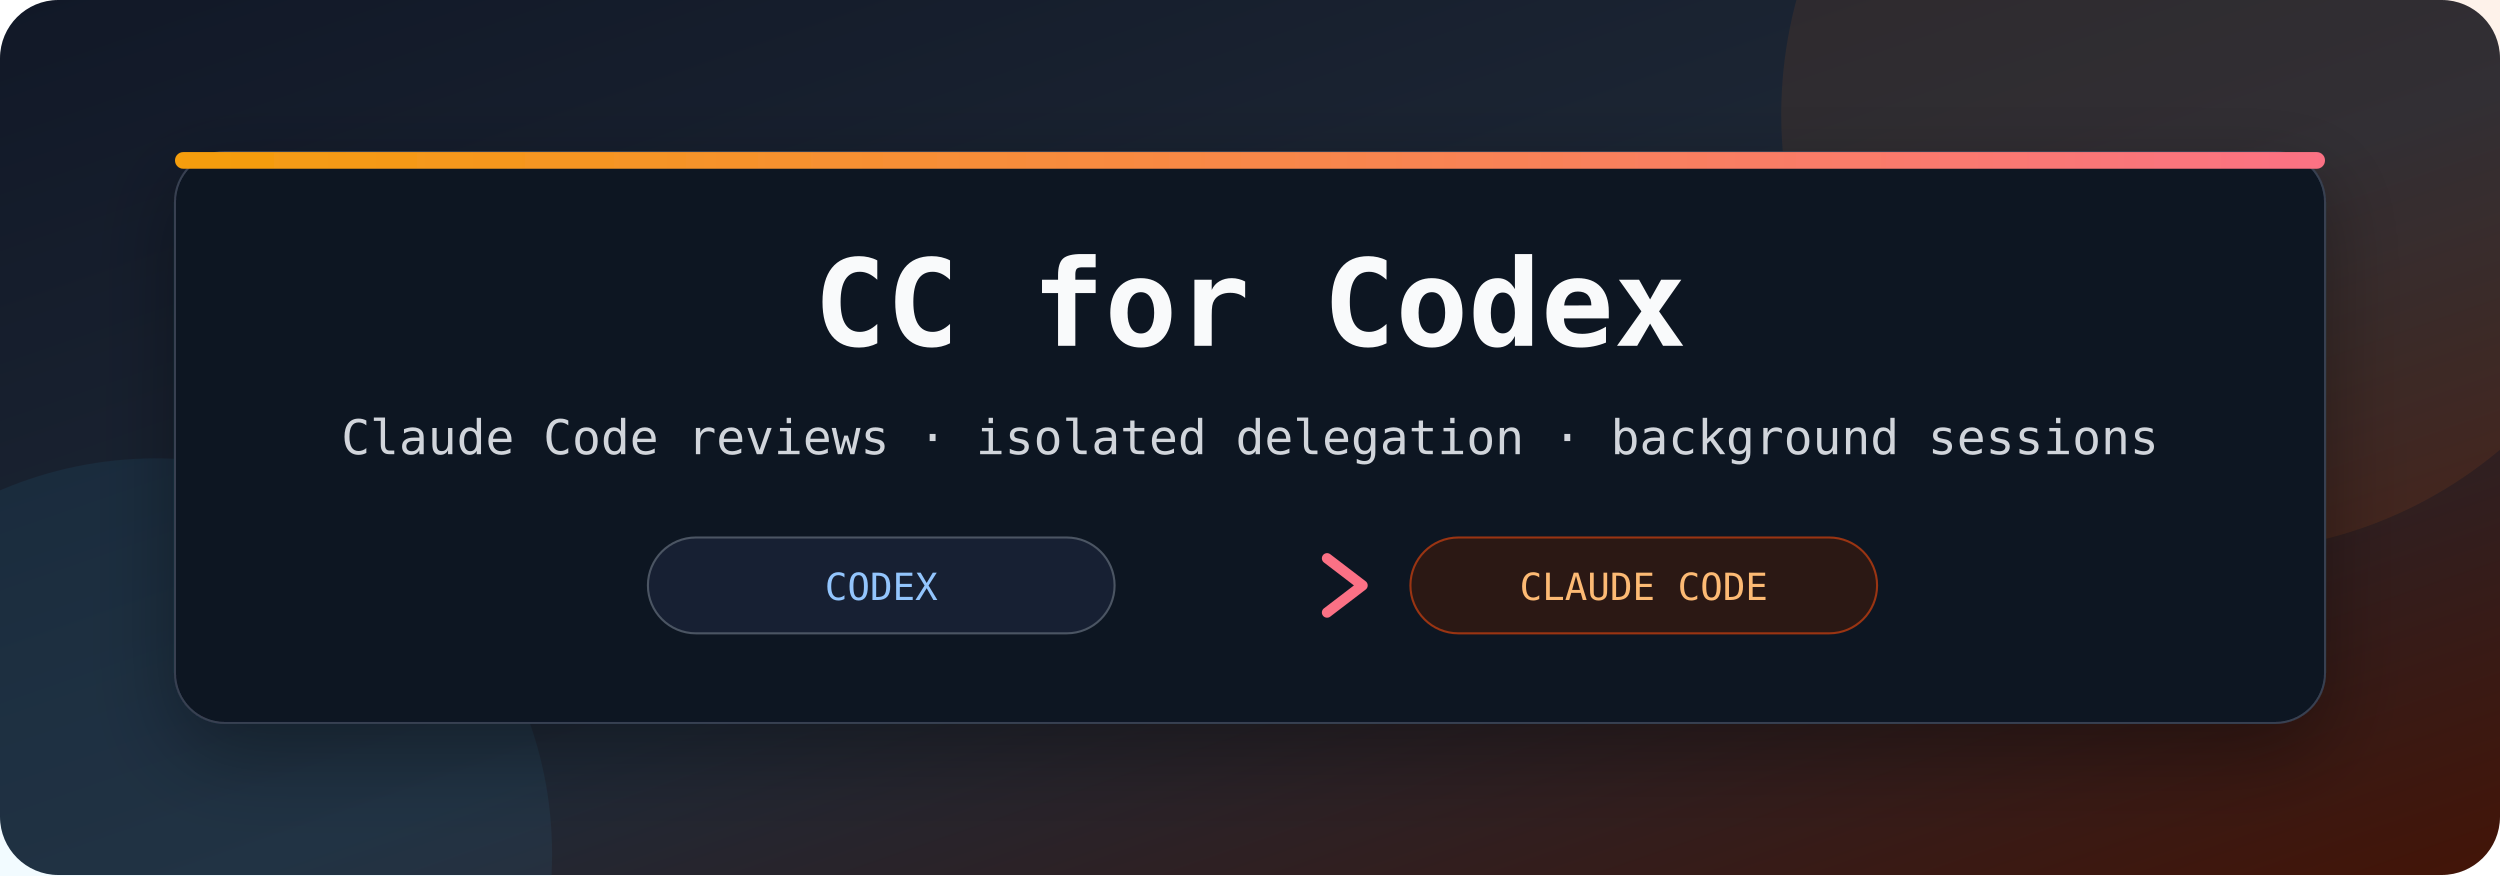
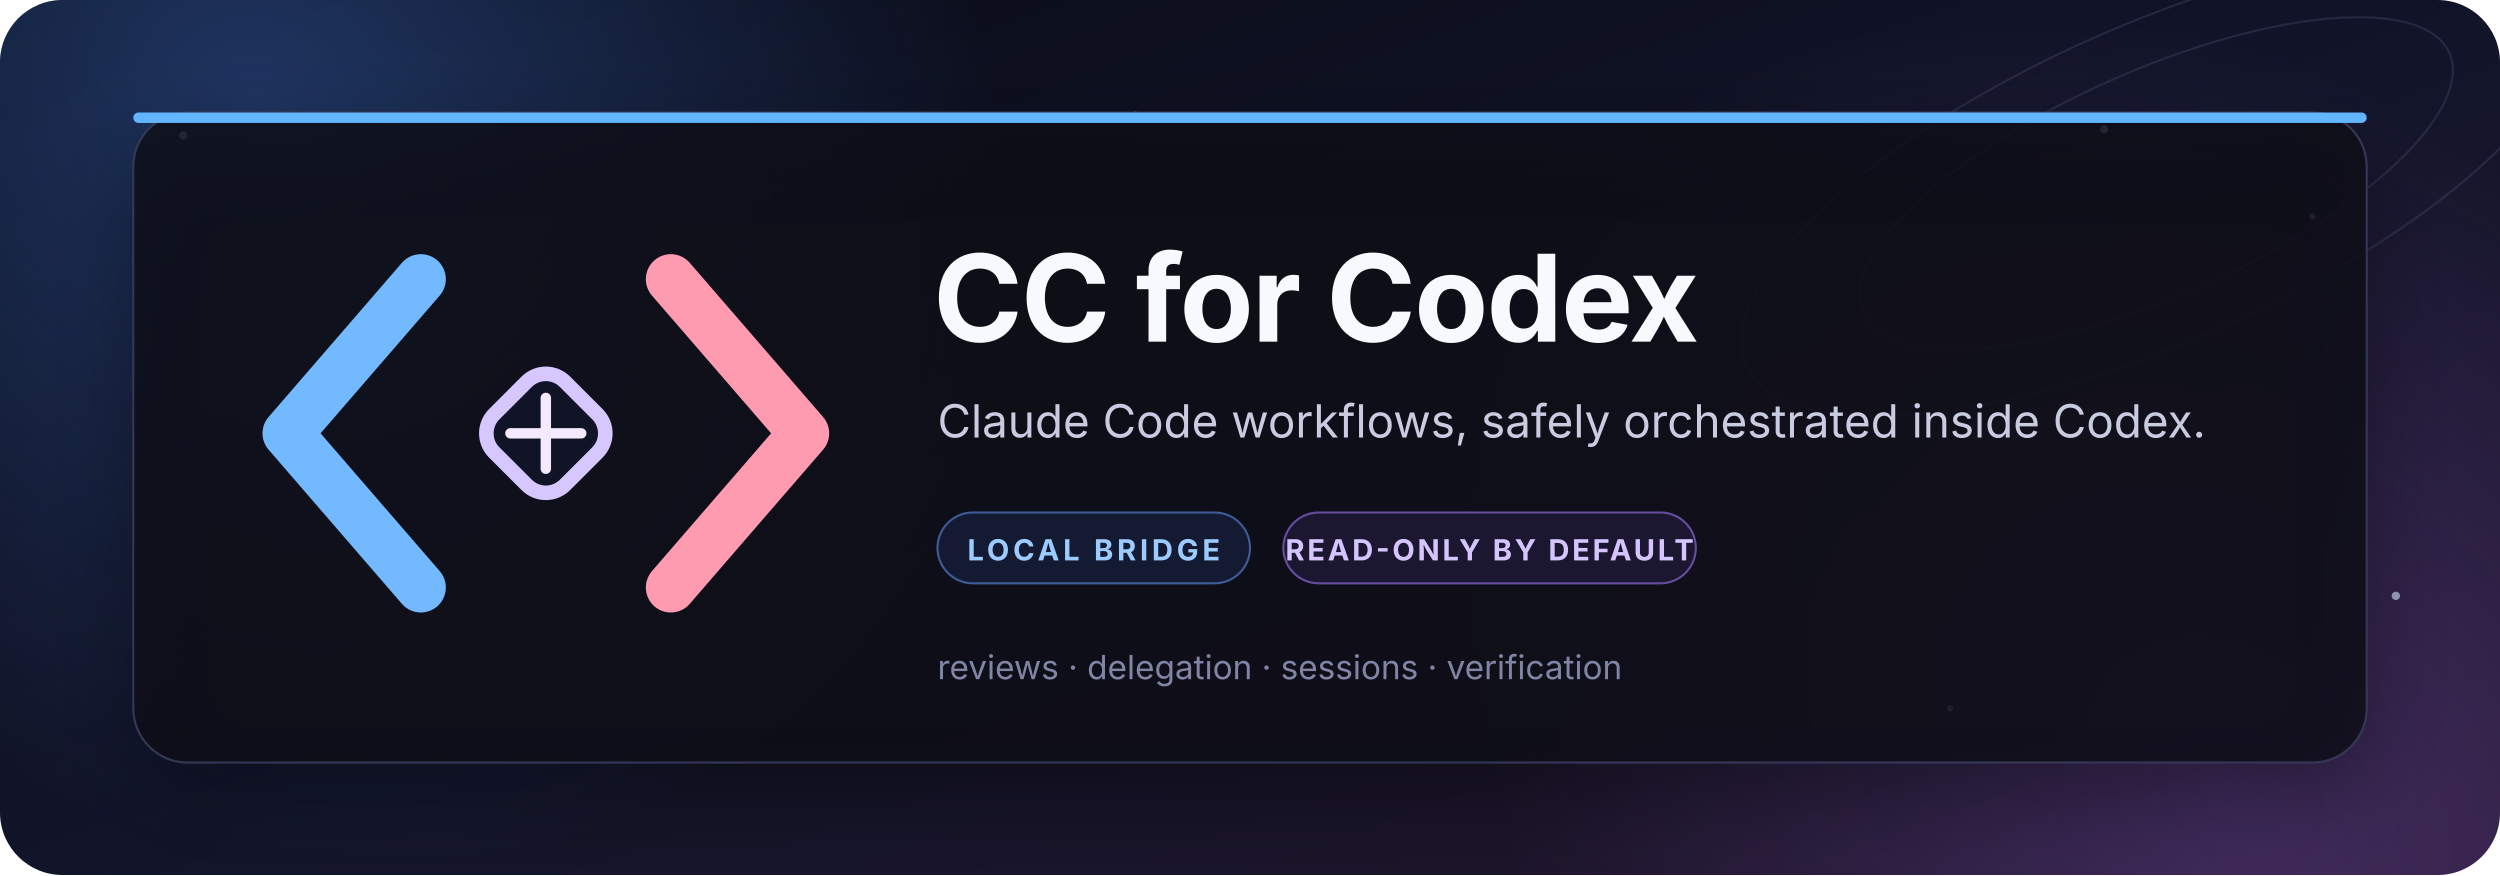
<svg xmlns="http://www.w3.org/2000/svg" width="1200" height="420" viewBox="0 0 1200 420" role="img" aria-labelledby="title desc">
  <defs>
    <linearGradient id="bg" x1="0" y1="0" x2="1" y2="1">
-       <stop offset="0" stop-color="#111827" />
-       <stop offset="0.55" stop-color="#1f2937" />
-       <stop offset="1" stop-color="#431407" />
+       <stop offset="0" stop-color="#080A14" />
+       <stop offset="0.52" stop-color="#12152A" />
+       <stop offset="1" stop-color="#24152C" />
    </linearGradient>
-     <linearGradient id="accent" x1="0" y1="0" x2="1" y2="0">
-       <stop offset="0" stop-color="#f59e0b" />
-       <stop offset="1" stop-color="#fb7185" />
+     <radialGradient id="blueGlow" cx="0" cy="0" r="1" gradientUnits="userSpaceOnUse" gradientTransform="translate(126 54) rotate(45) scale(390 330)">
+       <stop stop-color="#4D8DFF" stop-opacity=".32" />
+       <stop offset="1" stop-color="#4D8DFF" stop-opacity="0" />
+     </radialGradient>
+     <radialGradient id="violetGlow" cx="0" cy="0" r="1" gradientUnits="userSpaceOnUse" gradientTransform="translate(1078 380) rotate(225) scale(430 320)">
+       <stop stop-color="#A875FF" stop-opacity=".24" />
+       <stop offset="1" stop-color="#A875FF" stop-opacity="0" />
+     </radialGradient>
+     <linearGradient id="accent" x1="130" y1="0" x2="1080" y2="0">
+       <stop stop-color="#62B5FF" />
+       <stop offset=".5" stop-color="#9D8BFF" />
+       <stop offset="1" stop-color="#FF8EA6" />
    </linearGradient>
-     <filter id="shadow" x="-20%" y="-20%" width="140%" height="140%">
-       <feDropShadow dx="0" dy="14" stdDeviation="20" flood-color="#000" flood-opacity=".35" />
+     <filter id="shadow" x="-30%" y="-30%" width="160%" height="160%">
+       <feDropShadow dx="0" dy="18" stdDeviation="22" flood-color="#000" flood-opacity=".46" />
+     </filter>
+     <filter id="softGlow" x="-100%" y="-100%" width="300%" height="300%">
+       <feGaussianBlur stdDeviation="7" result="blur" />
+       <feMerge>
+         <feMergeNode in="blur" />
+         <feMergeNode in="SourceGraphic" />
+       </feMerge>
    </filter>
  </defs>
-   <rect width="1200" height="420" rx="28" fill="url(#bg)" />
-   <circle cx="1065" cy="55" r="210" fill="#f97316" opacity=".09" />
-   <circle cx="75" cy="410" r="190" fill="#38bdf8" opacity=".07" />
+   <rect width="1200" height="420" rx="30" fill="url(#bg)" />
+   <rect width="1200" height="420" rx="30" fill="url(#blueGlow)" />
+   <rect width="1200" height="420" rx="30" fill="url(#violetGlow)" />
+   <g fill="#D9E7FF" opacity=".65">
+     <circle cx="88" cy="65" r="2" />
+     <circle cx="1010" cy="62" r="2" />
+     <circle cx="1110" cy="104" r="1.5" />
+     <circle cx="936" cy="340" r="1.5" />
+     <circle cx="545" cy="55" r="1.5" />
+     <circle cx="1150" cy="286" r="2" />
+   </g>
+   <g fill="none" stroke="#B9B7FF" opacity=".12">
+     <ellipse cx="1035" cy="88" rx="154" ry="54" transform="rotate(-24 1035 88)" />
+     <ellipse cx="1035" cy="88" rx="215" ry="76" transform="rotate(-24 1035 88)" />
+   </g>
  <g filter="url(#shadow)">
-     <rect x="84" y="73" width="1032" height="274" rx="24" fill="#0b1220" stroke="#374151" />
-     <rect x="84" y="73" width="1032" height="8" rx="4" fill="url(#accent)" />
+     <rect x="64" y="54" width="1072" height="312" rx="26" fill="#0B0D19" fill-opacity=".82" stroke="#343754" />
+     <rect x="64" y="54" width="1072" height="5" rx="2.5" fill="url(#accent)" />
  </g>
-   <g font-family="ui-monospace, SFMono-Regular, Menlo, Monaco, Consolas, monospace">
-     <text x="600" y="166" fill="#f9fafb" font-size="58" font-weight="700" text-anchor="middle">CC for Codex</text>
-     <text x="600" y="218" fill="#d1d5db" font-size="23" text-anchor="middle">Claude Code reviews · isolated delegation · background sessions</text>
-     <g transform="translate(311 258)">
-       <rect width="224" height="46" rx="23" fill="#172033" stroke="#4b5563" />
-       <text x="112" y="30" fill="#93c5fd" font-size="18" text-anchor="middle">CODEX</text>
-       <path d="M250 23h90" stroke="url(#accent)" stroke-width="5" stroke-linecap="round" />
-       <path d="M326 10l17 13-17 13" fill="none" stroke="#fb7185" stroke-width="5" stroke-linecap="round" stroke-linejoin="round" />
-       <rect x="366" width="224" height="46" rx="23" fill="#2b1814" stroke="#9a3412" />
-       <text x="478" y="30" fill="#fdba74" font-size="18" text-anchor="middle">CLAUDE CODE</text>
-     </g>
+   <g transform="translate(126 116)" fill="none" stroke-linecap="round" stroke-linejoin="round">
+     <path d="M76 18 12 92l64 74" stroke="#72B9FF" stroke-width="24" />
+     <path d="m196 18 64 74-64 74" stroke="#FF9BB0" stroke-width="24" />
+     <path d="M66 92h142" stroke="url(#accent)" stroke-width="20" filter="url(#softGlow)" />
+     <rect x="112" y="68" width="48" height="48" rx="13" transform="rotate(45 136 92)" fill="#111326" stroke="#D7C7FF" stroke-width="7" />
+     <path d="M136 75v34M119 92h34" stroke="#F5E9FF" stroke-width="5" />
+   </g>
+   <g font-family="ui-sans-serif, -apple-system, BlinkMacSystemFont, 'Segoe UI', sans-serif">
+     <text x="448" y="164" fill="#F8F8FF" font-size="58" font-weight="750" letter-spacing="-.8">CC for Codex</text>
+     <text x="450" y="210" fill="#C9CBE0" font-size="22">Claude Code workflows, safely orchestrated inside Codex.</text>
+     <rect x="450" y="246" width="150" height="34" rx="17" fill="#151A33" stroke="#3D5C98" />
+     <text x="525" y="269" fill="#9CCBFF" font-size="14" font-weight="700" letter-spacing="1.8" text-anchor="middle">LOCAL BRIDGE</text>
+     <rect x="616" y="246" width="198" height="34" rx="17" fill="#1C1730" stroke="#654D9F" />
+     <text x="715" y="269" fill="#D5C5FF" font-size="14" font-weight="700" letter-spacing="1.3" text-anchor="middle">READ-ONLY BY DEFAULT</text>
+     <text x="450" y="326" fill="#8185A5" font-size="16">reviews  ·  delegation  ·  sessions  ·  verification</text>
  </g>
</svg>
